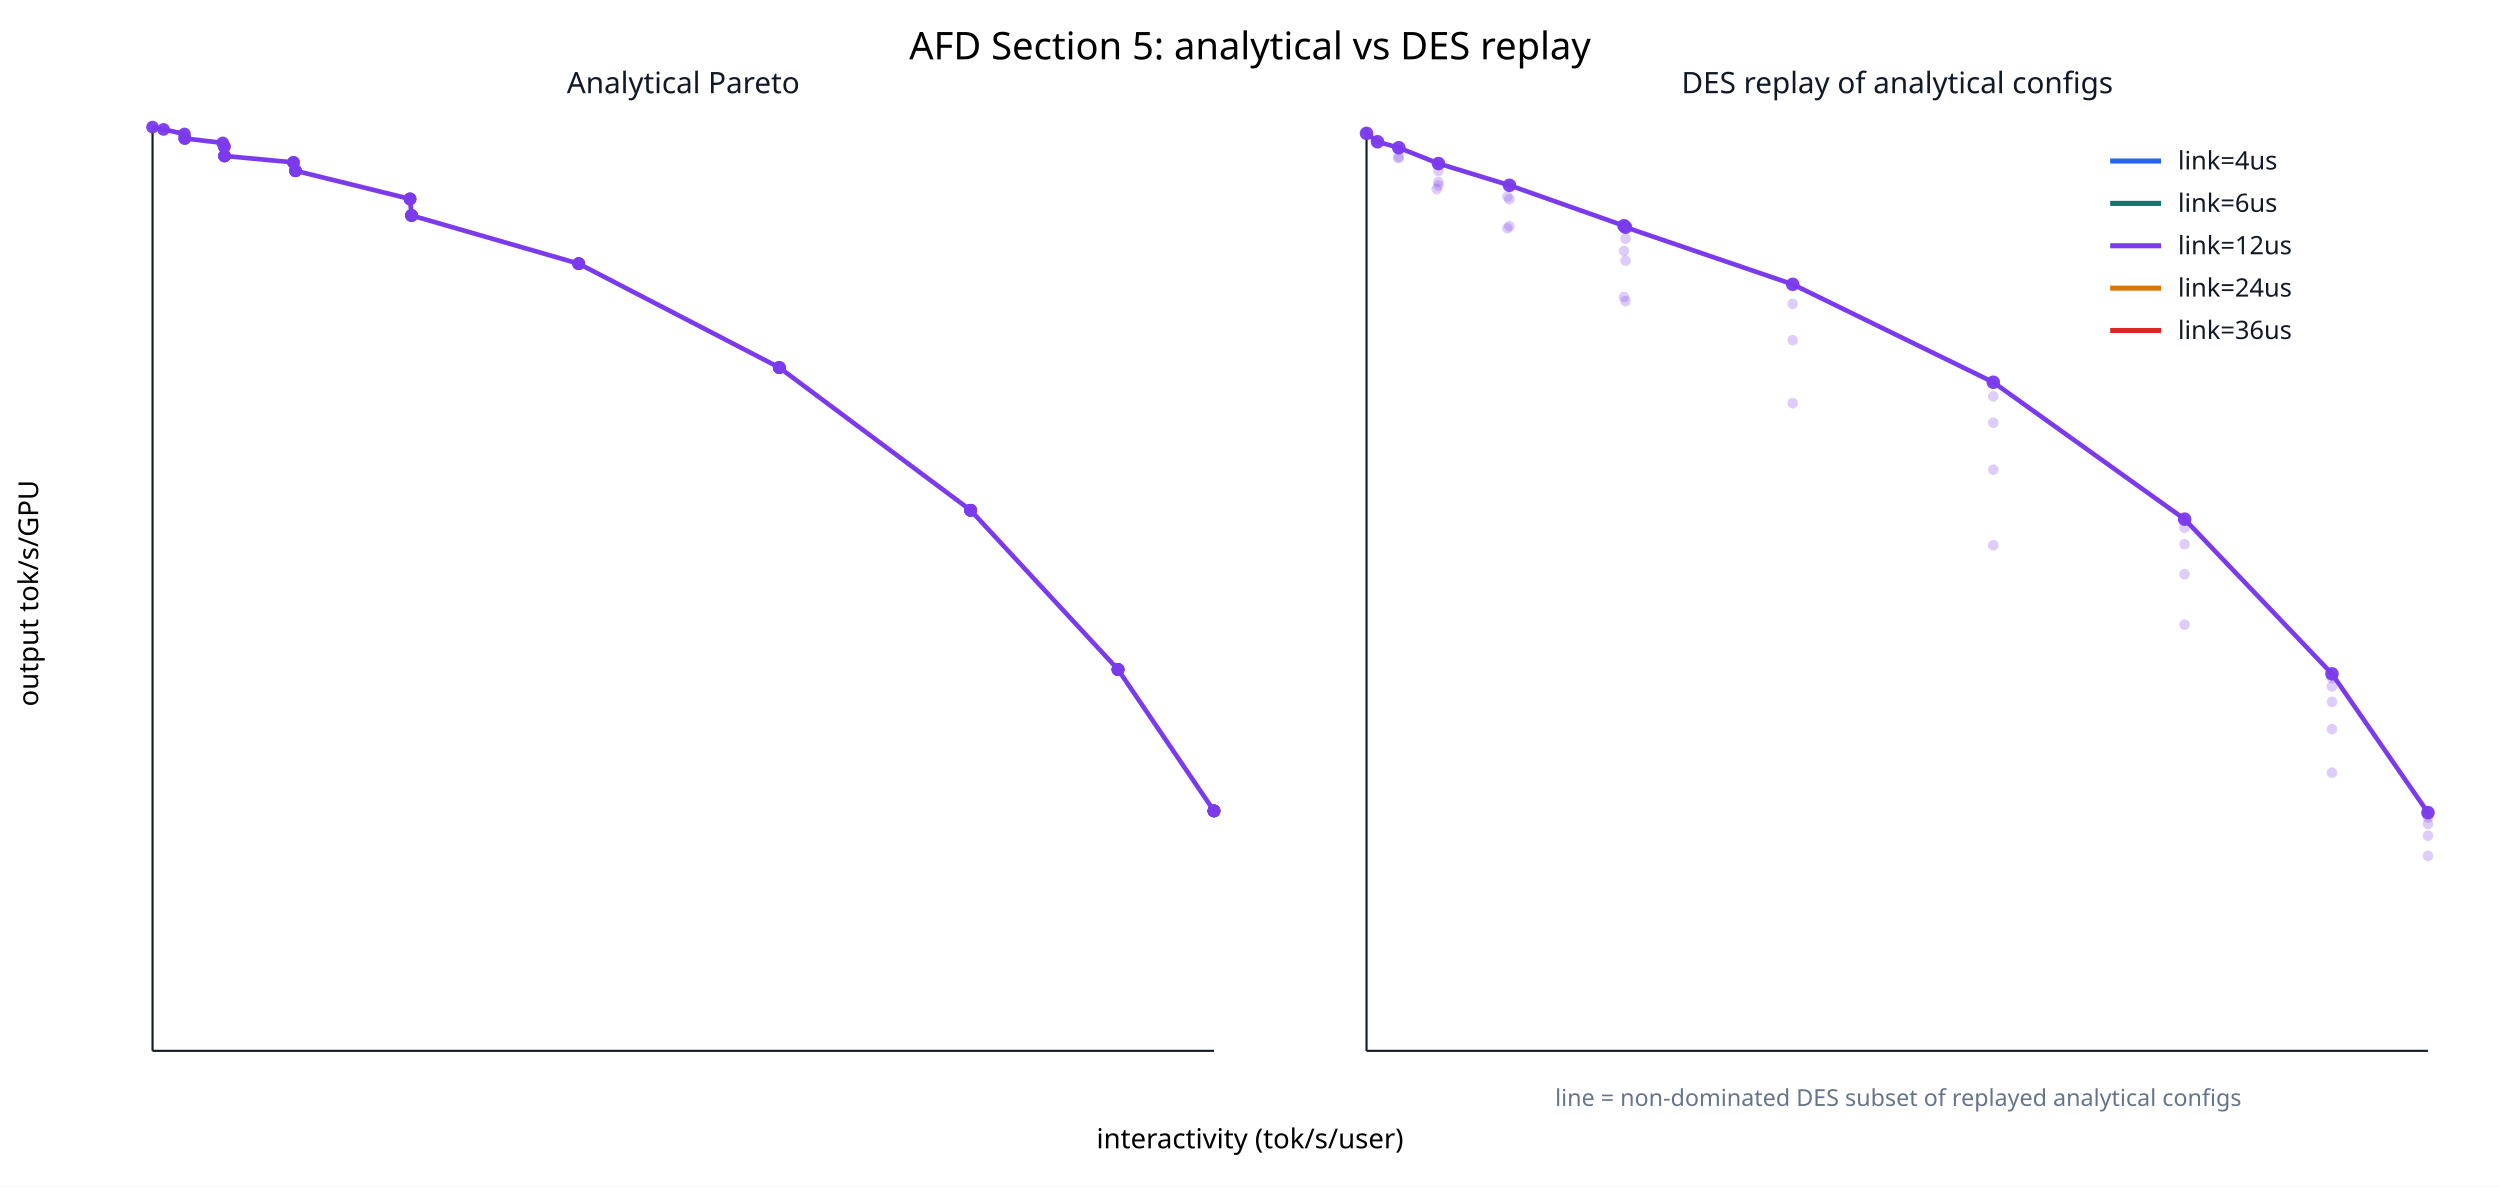
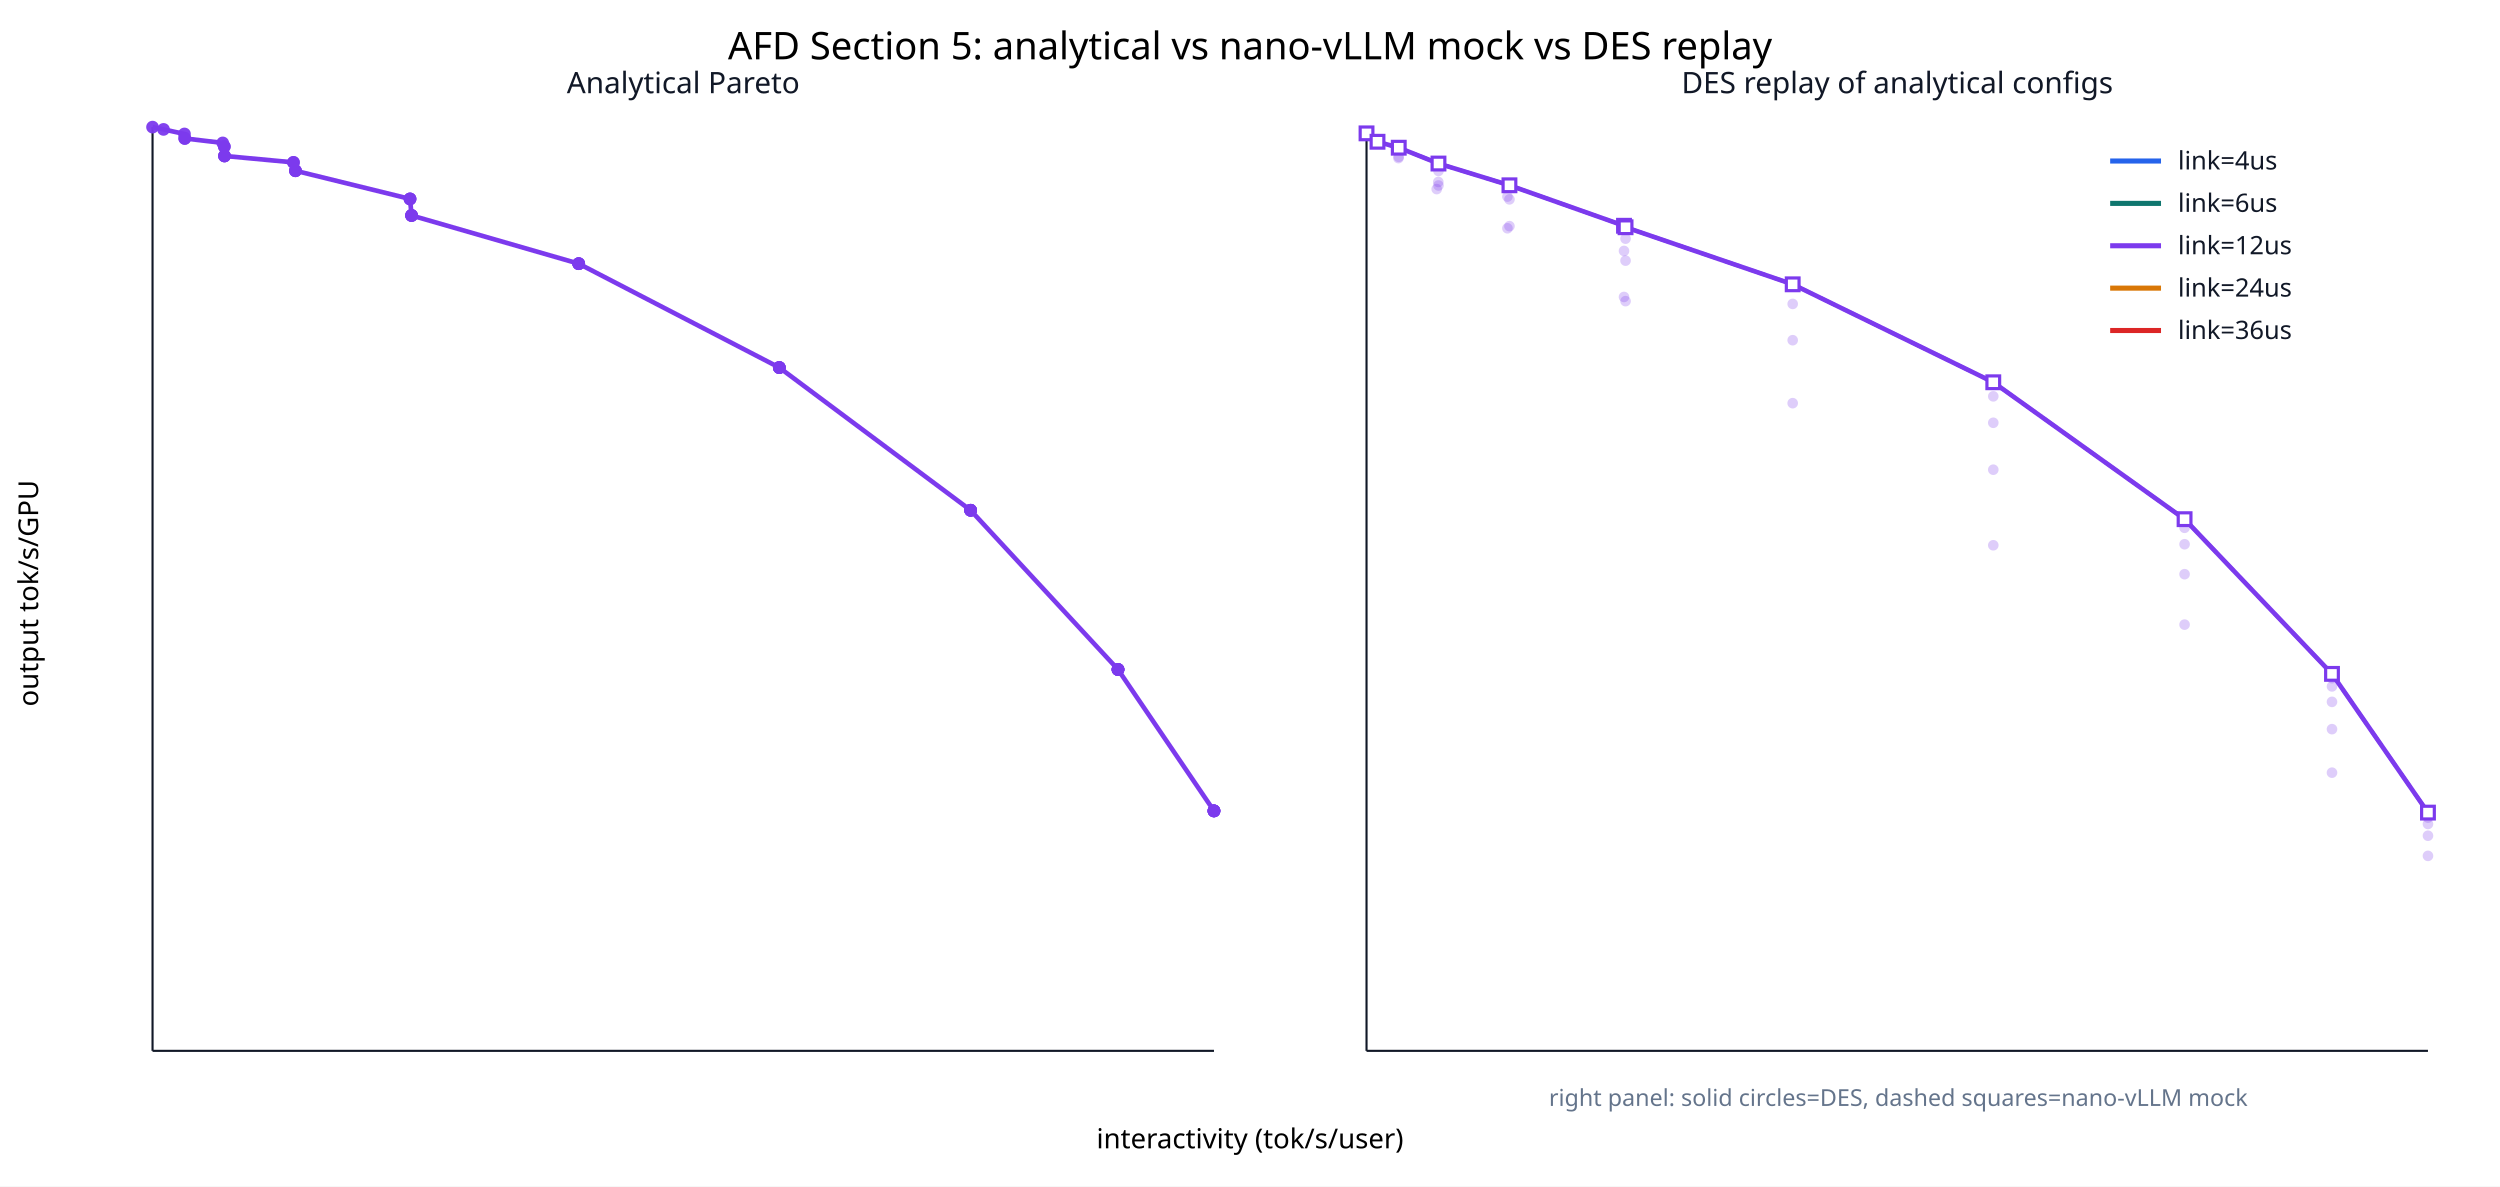
<svg xmlns="http://www.w3.org/2000/svg" width="1180" height="560" viewBox="0 0 1180 560">
  <rect width="100%" height="100%" fill="white" />
-   <text x="590" y="28" text-anchor="middle" font-family="sans-serif" font-size="18">AFD Section 5: analytical vs DES replay</text>
+   <text x="590" y="28" text-anchor="middle" font-family="sans-serif" font-size="18">AFD Section 5: analytical vs nano-vLLM mock vs DES replay</text>
  <line x1="72.00" y1="496.00" x2="573.00" y2="496.00" stroke="#111827" />
  <line x1="72.00" y1="60.00" x2="72.00" y2="496.00" stroke="#111827" />
  <text x="322.50" y="44.00" text-anchor="middle" font-family="sans-serif" font-size="14" fill="#111827">Analytical Pareto</text>
  <line x1="645.00" y1="496.00" x2="1146.00" y2="496.00" stroke="#111827" />
  <line x1="645.00" y1="60.00" x2="645.00" y2="496.00" stroke="#111827" />
  <text x="895.50" y="44.00" text-anchor="middle" font-family="sans-serif" font-size="14" fill="#111827">DES replay of analytical configs</text>
  <polyline points="72.00,60.00 77.18,61.08 87.06,63.23 87.21,65.34 87.21,65.34 105.13,67.46 105.88,69.18 105.88,69.18 105.96,73.61 105.96,73.61 105.96,73.61 138.51,76.65 138.51,76.65 139.46,80.60 139.46,80.60 139.46,80.60 193.53,93.90 193.53,93.90 193.53,93.90 194.26,101.70 194.26,101.70 194.26,101.70 194.26,101.70 273.15,124.46 273.15,124.46 273.15,124.46 273.15,124.46 367.83,173.49 367.83,173.49 367.83,173.49 367.83,173.49 367.83,173.49 458.12,240.84 458.12,240.84 458.12,240.84 458.12,240.84 458.12,240.84 527.70,316.01 527.70,316.01 527.70,316.01 527.70,316.01 527.70,316.01 527.70,316.01 572.99,382.74 572.99,382.74 572.99,382.74 572.99,382.74 572.99,382.74 572.99,382.74" fill="none" stroke="#7c3aed" stroke-width="2.2" />
  <circle cx="72.00" cy="60.00" r="3.0" fill="#7c3aed" fill-opacity="0.95" />
  <circle cx="77.18" cy="61.08" r="3.0" fill="#7c3aed" fill-opacity="0.95" />
  <circle cx="87.06" cy="63.23" r="3.0" fill="#7c3aed" fill-opacity="0.95" />
  <circle cx="87.21" cy="65.34" r="3.0" fill="#7c3aed" fill-opacity="0.95" />
  <circle cx="87.21" cy="65.34" r="3.0" fill="#7c3aed" fill-opacity="0.95" />
  <circle cx="105.13" cy="67.46" r="3.0" fill="#7c3aed" fill-opacity="0.95" />
  <circle cx="105.88" cy="69.18" r="3.0" fill="#7c3aed" fill-opacity="0.95" />
  <circle cx="105.88" cy="69.18" r="3.0" fill="#7c3aed" fill-opacity="0.95" />
  <circle cx="105.96" cy="73.61" r="3.0" fill="#7c3aed" fill-opacity="0.95" />
  <circle cx="105.96" cy="73.61" r="3.0" fill="#7c3aed" fill-opacity="0.95" />
  <circle cx="105.96" cy="73.61" r="3.0" fill="#7c3aed" fill-opacity="0.95" />
  <circle cx="138.51" cy="76.65" r="3.0" fill="#7c3aed" fill-opacity="0.95" />
  <circle cx="138.51" cy="76.65" r="3.0" fill="#7c3aed" fill-opacity="0.95" />
  <circle cx="139.46" cy="80.60" r="3.0" fill="#7c3aed" fill-opacity="0.95" />
  <circle cx="139.46" cy="80.60" r="3.0" fill="#7c3aed" fill-opacity="0.95" />
  <circle cx="139.46" cy="80.60" r="3.0" fill="#7c3aed" fill-opacity="0.95" />
  <circle cx="193.53" cy="93.90" r="3.0" fill="#7c3aed" fill-opacity="0.95" />
  <circle cx="193.53" cy="93.90" r="3.0" fill="#7c3aed" fill-opacity="0.95" />
  <circle cx="193.53" cy="93.90" r="3.0" fill="#7c3aed" fill-opacity="0.95" />
  <circle cx="194.26" cy="101.70" r="3.0" fill="#7c3aed" fill-opacity="0.95" />
  <circle cx="194.26" cy="101.70" r="3.0" fill="#7c3aed" fill-opacity="0.95" />
  <circle cx="194.26" cy="101.70" r="3.0" fill="#7c3aed" fill-opacity="0.95" />
  <circle cx="194.26" cy="101.70" r="3.0" fill="#7c3aed" fill-opacity="0.95" />
  <circle cx="273.15" cy="124.46" r="3.0" fill="#7c3aed" fill-opacity="0.95" />
  <circle cx="273.15" cy="124.46" r="3.0" fill="#7c3aed" fill-opacity="0.95" />
  <circle cx="273.15" cy="124.46" r="3.0" fill="#7c3aed" fill-opacity="0.95" />
  <circle cx="273.15" cy="124.46" r="3.0" fill="#7c3aed" fill-opacity="0.95" />
  <circle cx="367.83" cy="173.49" r="3.0" fill="#7c3aed" fill-opacity="0.95" />
  <circle cx="367.83" cy="173.49" r="3.0" fill="#7c3aed" fill-opacity="0.95" />
  <circle cx="367.83" cy="173.49" r="3.0" fill="#7c3aed" fill-opacity="0.95" />
  <circle cx="367.83" cy="173.49" r="3.0" fill="#7c3aed" fill-opacity="0.95" />
  <circle cx="367.83" cy="173.49" r="3.0" fill="#7c3aed" fill-opacity="0.95" />
  <circle cx="458.12" cy="240.84" r="3.0" fill="#7c3aed" fill-opacity="0.95" />
  <circle cx="458.12" cy="240.84" r="3.0" fill="#7c3aed" fill-opacity="0.95" />
  <circle cx="458.12" cy="240.84" r="3.0" fill="#7c3aed" fill-opacity="0.95" />
  <circle cx="458.12" cy="240.84" r="3.0" fill="#7c3aed" fill-opacity="0.95" />
  <circle cx="458.12" cy="240.84" r="3.0" fill="#7c3aed" fill-opacity="0.95" />
  <circle cx="527.70" cy="316.01" r="3.0" fill="#7c3aed" fill-opacity="0.95" />
  <circle cx="527.70" cy="316.01" r="3.0" fill="#7c3aed" fill-opacity="0.95" />
  <circle cx="527.70" cy="316.01" r="3.0" fill="#7c3aed" fill-opacity="0.95" />
  <circle cx="527.70" cy="316.01" r="3.0" fill="#7c3aed" fill-opacity="0.95" />
  <circle cx="527.70" cy="316.01" r="3.0" fill="#7c3aed" fill-opacity="0.95" />
  <circle cx="527.70" cy="316.01" r="3.0" fill="#7c3aed" fill-opacity="0.95" />
  <circle cx="572.99" cy="382.74" r="3.0" fill="#7c3aed" fill-opacity="0.95" />
  <circle cx="572.99" cy="382.74" r="3.0" fill="#7c3aed" fill-opacity="0.95" />
  <circle cx="572.99" cy="382.74" r="3.0" fill="#7c3aed" fill-opacity="0.95" />
  <circle cx="572.99" cy="382.74" r="3.0" fill="#7c3aed" fill-opacity="0.95" />
  <circle cx="572.99" cy="382.74" r="3.0" fill="#7c3aed" fill-opacity="0.95" />
  <circle cx="572.99" cy="382.74" r="3.0" fill="#7c3aed" fill-opacity="0.95" />
  <circle cx="645.00" cy="62.95" r="2.5" fill="#7c3aed" fill-opacity="0.25" />
  <circle cx="650.18" cy="66.91" r="2.5" fill="#7c3aed" fill-opacity="0.25" />
  <circle cx="660.06" cy="74.63" r="2.5" fill="#7c3aed" fill-opacity="0.25" />
  <circle cx="660.21" cy="74.02" r="2.5" fill="#7c3aed" fill-opacity="0.25" />
  <circle cx="660.21" cy="69.72" r="2.5" fill="#7c3aed" fill-opacity="0.25" />
  <circle cx="678.13" cy="89.25" r="2.5" fill="#7c3aed" fill-opacity="0.25" />
  <circle cx="678.88" cy="85.89" r="2.5" fill="#7c3aed" fill-opacity="0.25" />
  <circle cx="678.88" cy="77.70" r="2.5" fill="#7c3aed" fill-opacity="0.25" />
  <circle cx="678.96" cy="87.56" r="2.5" fill="#7c3aed" fill-opacity="0.25" />
  <circle cx="678.96" cy="80.70" r="2.5" fill="#7c3aed" fill-opacity="0.25" />
  <circle cx="678.96" cy="77.19" r="2.5" fill="#7c3aed" fill-opacity="0.25" />
  <circle cx="711.51" cy="107.75" r="2.5" fill="#7c3aed" fill-opacity="0.25" />
  <circle cx="711.51" cy="92.80" r="2.5" fill="#7c3aed" fill-opacity="0.25" />
  <circle cx="712.46" cy="106.74" r="2.5" fill="#7c3aed" fill-opacity="0.25" />
  <circle cx="712.46" cy="94.10" r="2.5" fill="#7c3aed" fill-opacity="0.25" />
  <circle cx="712.46" cy="87.46" r="2.5" fill="#7c3aed" fill-opacity="0.25" />
  <circle cx="766.53" cy="140.17" r="2.5" fill="#7c3aed" fill-opacity="0.25" />
  <circle cx="766.53" cy="118.44" r="2.5" fill="#7c3aed" fill-opacity="0.25" />
  <circle cx="766.53" cy="106.56" r="2.5" fill="#7c3aed" fill-opacity="0.25" />
  <circle cx="767.26" cy="142.14" r="2.5" fill="#7c3aed" fill-opacity="0.25" />
  <circle cx="767.26" cy="123.02" r="2.5" fill="#7c3aed" fill-opacity="0.25" />
  <circle cx="767.26" cy="112.65" r="2.5" fill="#7c3aed" fill-opacity="0.25" />
  <circle cx="767.26" cy="107.26" r="2.5" fill="#7c3aed" fill-opacity="0.25" />
  <circle cx="846.15" cy="190.30" r="2.5" fill="#7c3aed" fill-opacity="0.25" />
  <circle cx="846.15" cy="160.58" r="2.5" fill="#7c3aed" fill-opacity="0.25" />
  <circle cx="846.15" cy="143.45" r="2.5" fill="#7c3aed" fill-opacity="0.25" />
  <circle cx="846.15" cy="134.20" r="2.5" fill="#7c3aed" fill-opacity="0.25" />
  <circle cx="940.83" cy="257.37" r="2.5" fill="#7c3aed" fill-opacity="0.25" />
  <circle cx="940.83" cy="221.70" r="2.5" fill="#7c3aed" fill-opacity="0.25" />
  <circle cx="940.83" cy="199.55" r="2.5" fill="#7c3aed" fill-opacity="0.25" />
  <circle cx="940.83" cy="187.07" r="2.5" fill="#7c3aed" fill-opacity="0.25" />
  <circle cx="940.83" cy="180.43" r="2.5" fill="#7c3aed" fill-opacity="0.25" />
  <circle cx="1031.12" cy="294.82" r="2.5" fill="#7c3aed" fill-opacity="0.25" />
  <circle cx="1031.12" cy="271.02" r="2.5" fill="#7c3aed" fill-opacity="0.25" />
  <circle cx="1031.12" cy="256.88" r="2.5" fill="#7c3aed" fill-opacity="0.25" />
  <circle cx="1031.12" cy="249.12" r="2.5" fill="#7c3aed" fill-opacity="0.25" />
  <circle cx="1031.12" cy="245.05" r="2.5" fill="#7c3aed" fill-opacity="0.25" />
  <circle cx="1100.70" cy="364.70" r="2.5" fill="#7c3aed" fill-opacity="0.25" />
  <circle cx="1100.70" cy="344.16" r="2.5" fill="#7c3aed" fill-opacity="0.25" />
  <circle cx="1100.70" cy="331.28" r="2.5" fill="#7c3aed" fill-opacity="0.25" />
  <circle cx="1100.70" cy="323.98" r="2.5" fill="#7c3aed" fill-opacity="0.25" />
  <circle cx="1100.70" cy="320.09" r="2.5" fill="#7c3aed" fill-opacity="0.25" />
  <circle cx="1100.70" cy="318.07" r="2.5" fill="#7c3aed" fill-opacity="0.25" />
  <circle cx="1146.00" cy="403.97" r="2.5" fill="#7c3aed" fill-opacity="0.25" />
  <circle cx="1146.00" cy="394.46" r="2.5" fill="#7c3aed" fill-opacity="0.25" />
  <circle cx="1146.00" cy="388.92" r="2.5" fill="#7c3aed" fill-opacity="0.25" />
  <circle cx="1146.00" cy="385.92" r="2.5" fill="#7c3aed" fill-opacity="0.25" />
  <circle cx="1146.00" cy="384.35" r="2.5" fill="#7c3aed" fill-opacity="0.25" />
  <circle cx="1146.00" cy="383.55" r="2.5" fill="#7c3aed" fill-opacity="0.25" />
  <polyline points="645.00,62.95 650.18,66.91 660.21,69.72 678.96,77.19 712.46,87.46 766.53,106.56 767.26,107.26 846.15,134.20 940.83,180.43 1031.12,245.05 1100.70,318.07 1146.00,383.55" fill="none" stroke="#7c3aed" stroke-width="2.2" />
  <circle cx="645.00" cy="62.95" r="3.2" fill="#7c3aed" fill-opacity="0.95" />
  <circle cx="650.18" cy="66.91" r="3.2" fill="#7c3aed" fill-opacity="0.95" />
  <circle cx="660.21" cy="69.72" r="3.2" fill="#7c3aed" fill-opacity="0.95" />
  <circle cx="678.96" cy="77.19" r="3.2" fill="#7c3aed" fill-opacity="0.95" />
  <circle cx="712.46" cy="87.46" r="3.2" fill="#7c3aed" fill-opacity="0.95" />
  <circle cx="766.53" cy="106.56" r="3.2" fill="#7c3aed" fill-opacity="0.95" />
  <circle cx="767.26" cy="107.26" r="3.2" fill="#7c3aed" fill-opacity="0.95" />
  <circle cx="846.15" cy="134.20" r="3.2" fill="#7c3aed" fill-opacity="0.95" />
  <circle cx="940.83" cy="180.43" r="3.2" fill="#7c3aed" fill-opacity="0.95" />
  <circle cx="1031.12" cy="245.05" r="3.2" fill="#7c3aed" fill-opacity="0.95" />
  <circle cx="1100.70" cy="318.07" r="3.2" fill="#7c3aed" fill-opacity="0.95" />
  <circle cx="1146.00" cy="383.55" r="3.2" fill="#7c3aed" fill-opacity="0.95" />
+   <polyline points="645.00,62.95 650.18,66.91 660.21,69.72 678.96,77.19 712.46,87.46 766.53,106.56 767.26,107.26 846.15,134.20 940.83,180.43 1031.12,245.05 1100.70,318.07 1146.00,383.55" fill="none" stroke="#7c3aed" stroke-width="1.8" stroke-dasharray="8 4" />
+   <rect x="642.00" y="59.95" width="6.0" height="6.0" fill="white" stroke="#7c3aed" stroke-width="1.5" />
+   <rect x="647.18" y="63.91" width="6.0" height="6.0" fill="white" stroke="#7c3aed" stroke-width="1.5" />
+   <rect x="657.21" y="66.72" width="6.0" height="6.0" fill="white" stroke="#7c3aed" stroke-width="1.5" />
+   <rect x="675.96" y="74.19" width="6.0" height="6.0" fill="white" stroke="#7c3aed" stroke-width="1.5" />
+   <rect x="709.46" y="84.46" width="6.0" height="6.0" fill="white" stroke="#7c3aed" stroke-width="1.5" />
+   <rect x="763.53" y="103.56" width="6.0" height="6.0" fill="white" stroke="#7c3aed" stroke-width="1.5" />
+   <rect x="764.26" y="104.26" width="6.0" height="6.0" fill="white" stroke="#7c3aed" stroke-width="1.5" />
+   <rect x="843.15" y="131.20" width="6.0" height="6.0" fill="white" stroke="#7c3aed" stroke-width="1.5" />
+   <rect x="937.83" y="177.43" width="6.0" height="6.0" fill="white" stroke="#7c3aed" stroke-width="1.5" />
+   <rect x="1028.12" y="242.05" width="6.0" height="6.0" fill="white" stroke="#7c3aed" stroke-width="1.5" />
+   <rect x="1097.70" y="315.07" width="6.0" height="6.0" fill="white" stroke="#7c3aed" stroke-width="1.5" />
+   <rect x="1143.00" y="380.55" width="6.0" height="6.0" fill="white" stroke="#7c3aed" stroke-width="1.5" />
  <line x1="996" y1="76" x2="1020" y2="76" stroke="#2563eb" stroke-width="2.4" />
  <text x="1028" y="80" font-family="sans-serif" font-size="12" fill="#111827">link=4us</text>
  <line x1="996" y1="96" x2="1020" y2="96" stroke="#0f766e" stroke-width="2.4" />
  <text x="1028" y="100" font-family="sans-serif" font-size="12" fill="#111827">link=6us</text>
  <line x1="996" y1="116" x2="1020" y2="116" stroke="#7c3aed" stroke-width="2.4" />
  <text x="1028" y="120" font-family="sans-serif" font-size="12" fill="#111827">link=12us</text>
  <line x1="996" y1="136" x2="1020" y2="136" stroke="#d97706" stroke-width="2.4" />
  <text x="1028" y="140" font-family="sans-serif" font-size="12" fill="#111827">link=24us</text>
  <line x1="996" y1="156" x2="1020" y2="156" stroke="#dc2626" stroke-width="2.4" />
  <text x="1028" y="160" font-family="sans-serif" font-size="12" fill="#111827">link=36us</text>
  <text x="590" y="542" text-anchor="middle" font-family="sans-serif" font-size="13">interactivity (tok/s/user)</text>
  <text x="18" y="280" text-anchor="middle" transform="rotate(-90 18 280)" font-family="sans-serif" font-size="13">output tok/s/GPU</text>
-   <text x="896" y="522" text-anchor="middle" font-family="sans-serif" font-size="11" fill="#64748b">line = non-dominated DES subset of replayed analytical configs</text>
+   <text x="896" y="522" text-anchor="middle" font-family="sans-serif" font-size="11" fill="#64748b">right panel: solid circles=DES, dashed squares=nano-vLLM mock</text>
</svg>
